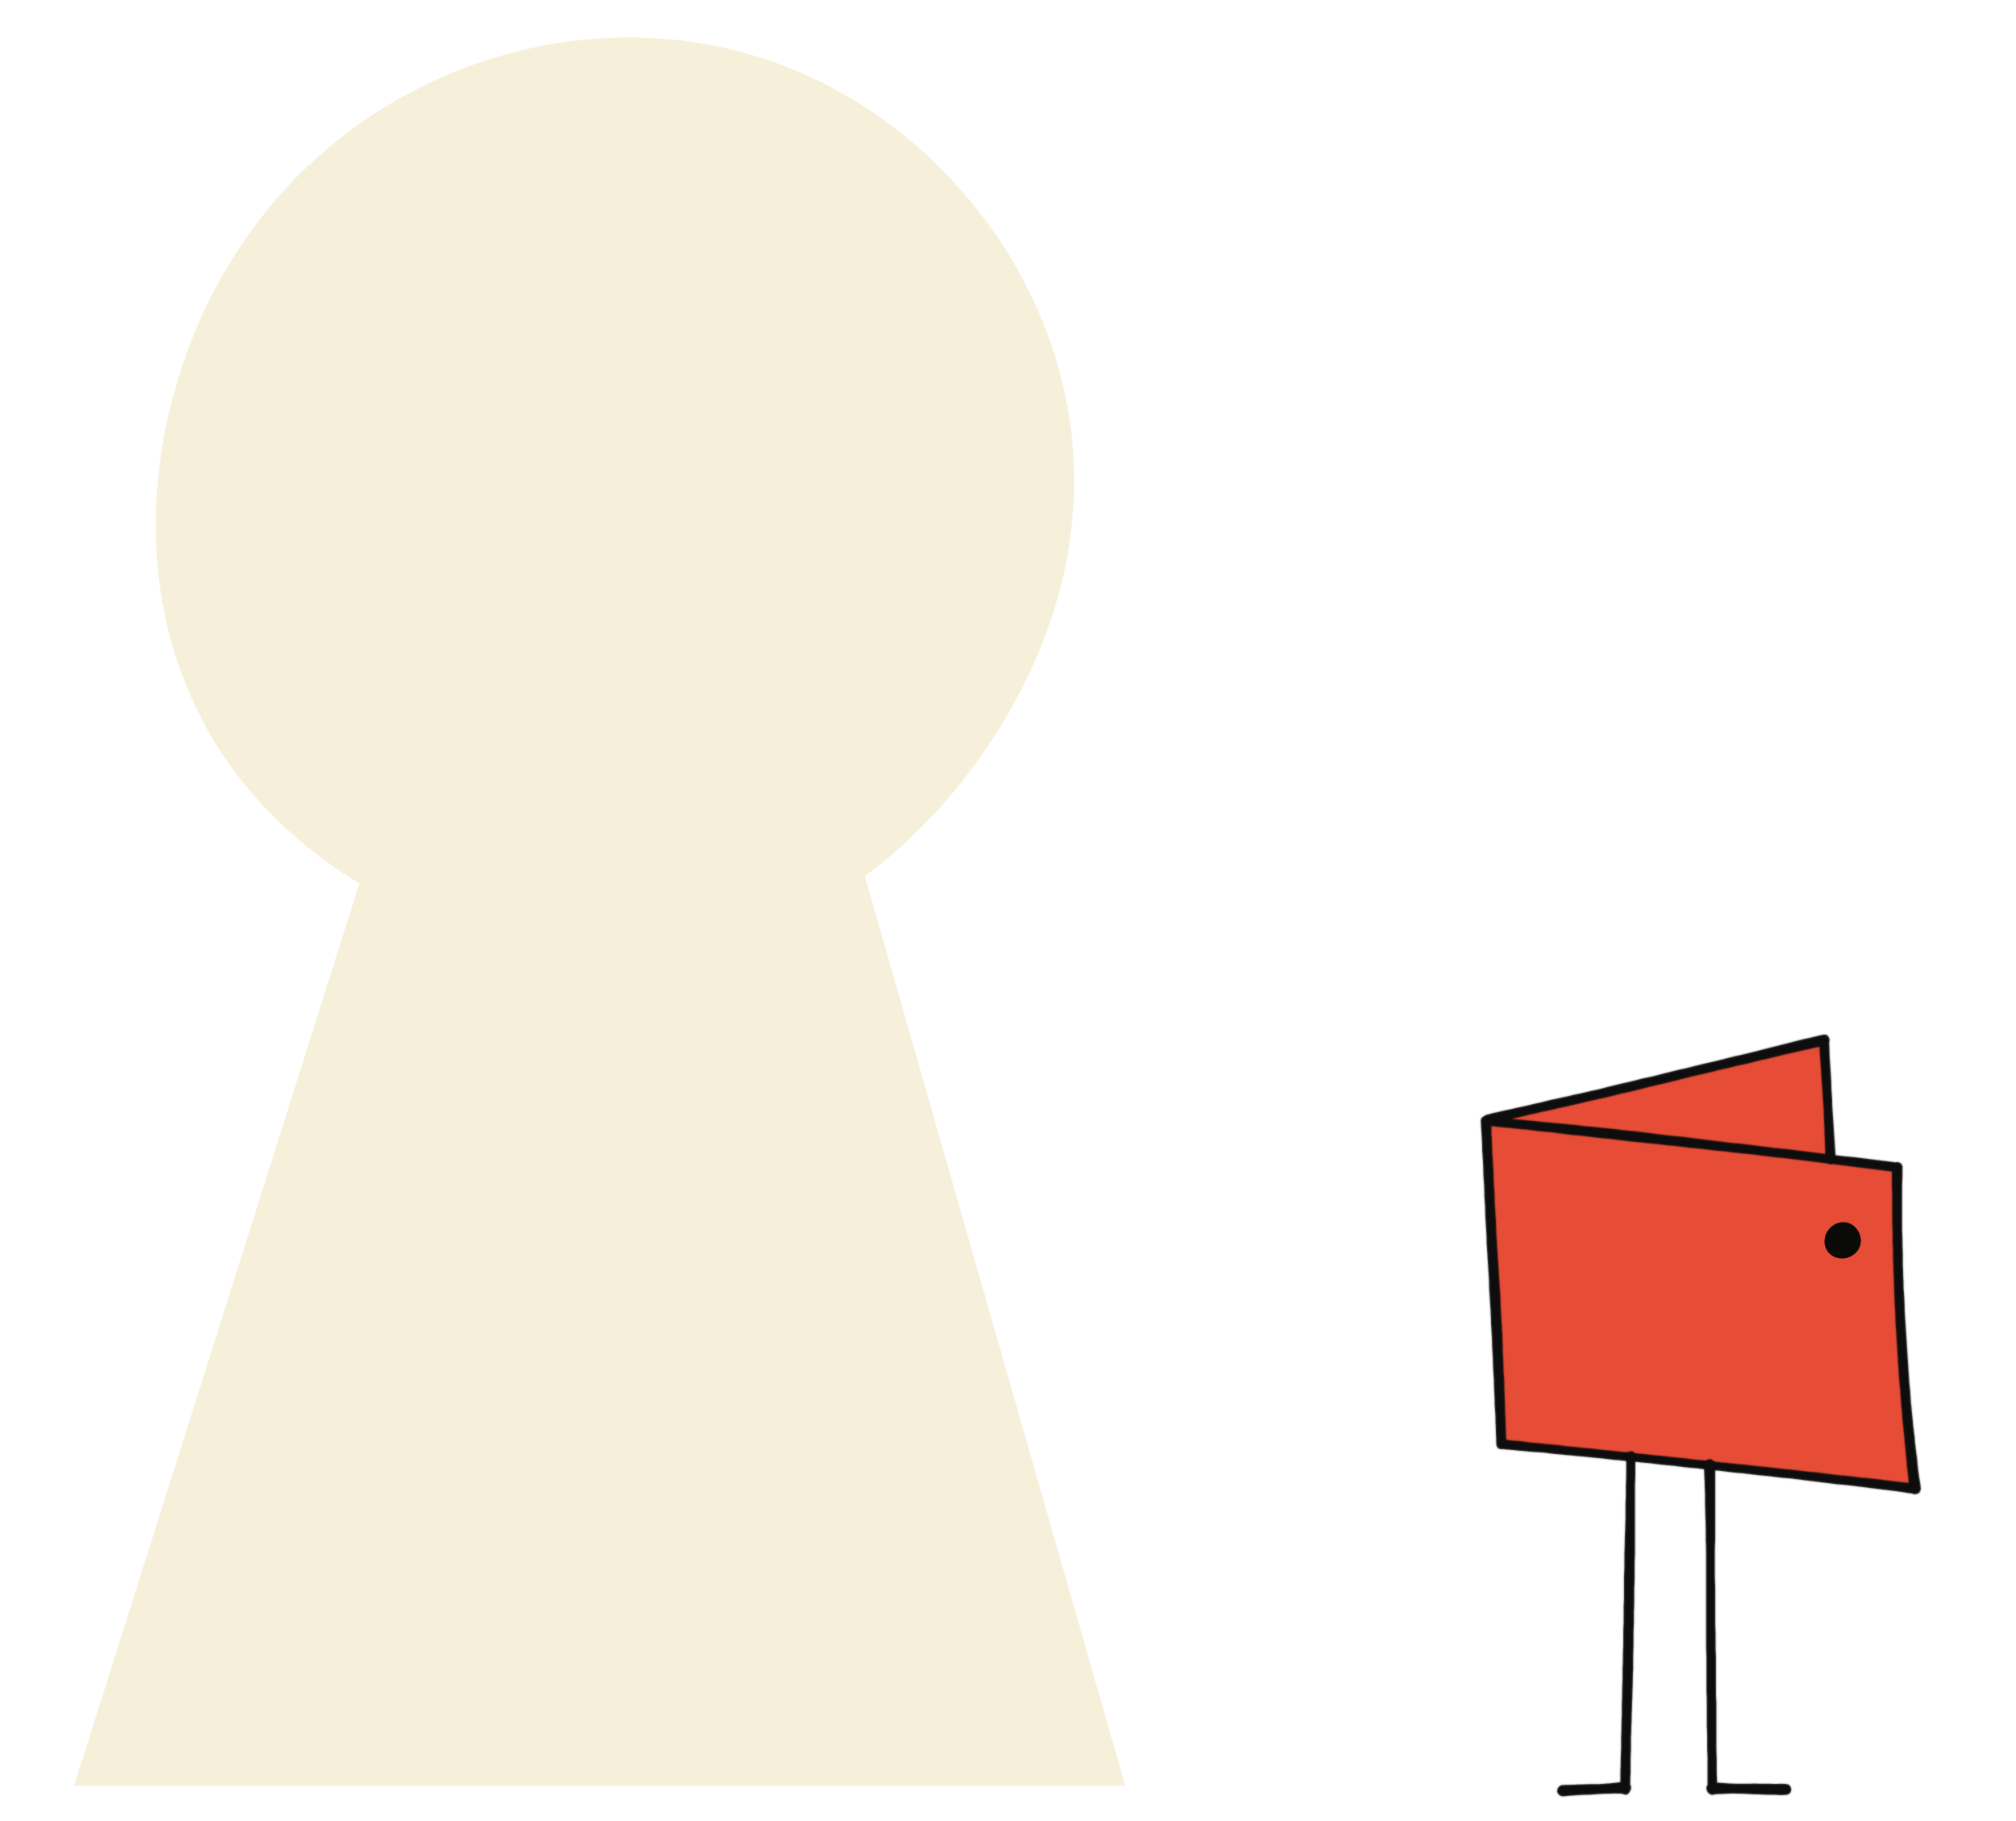
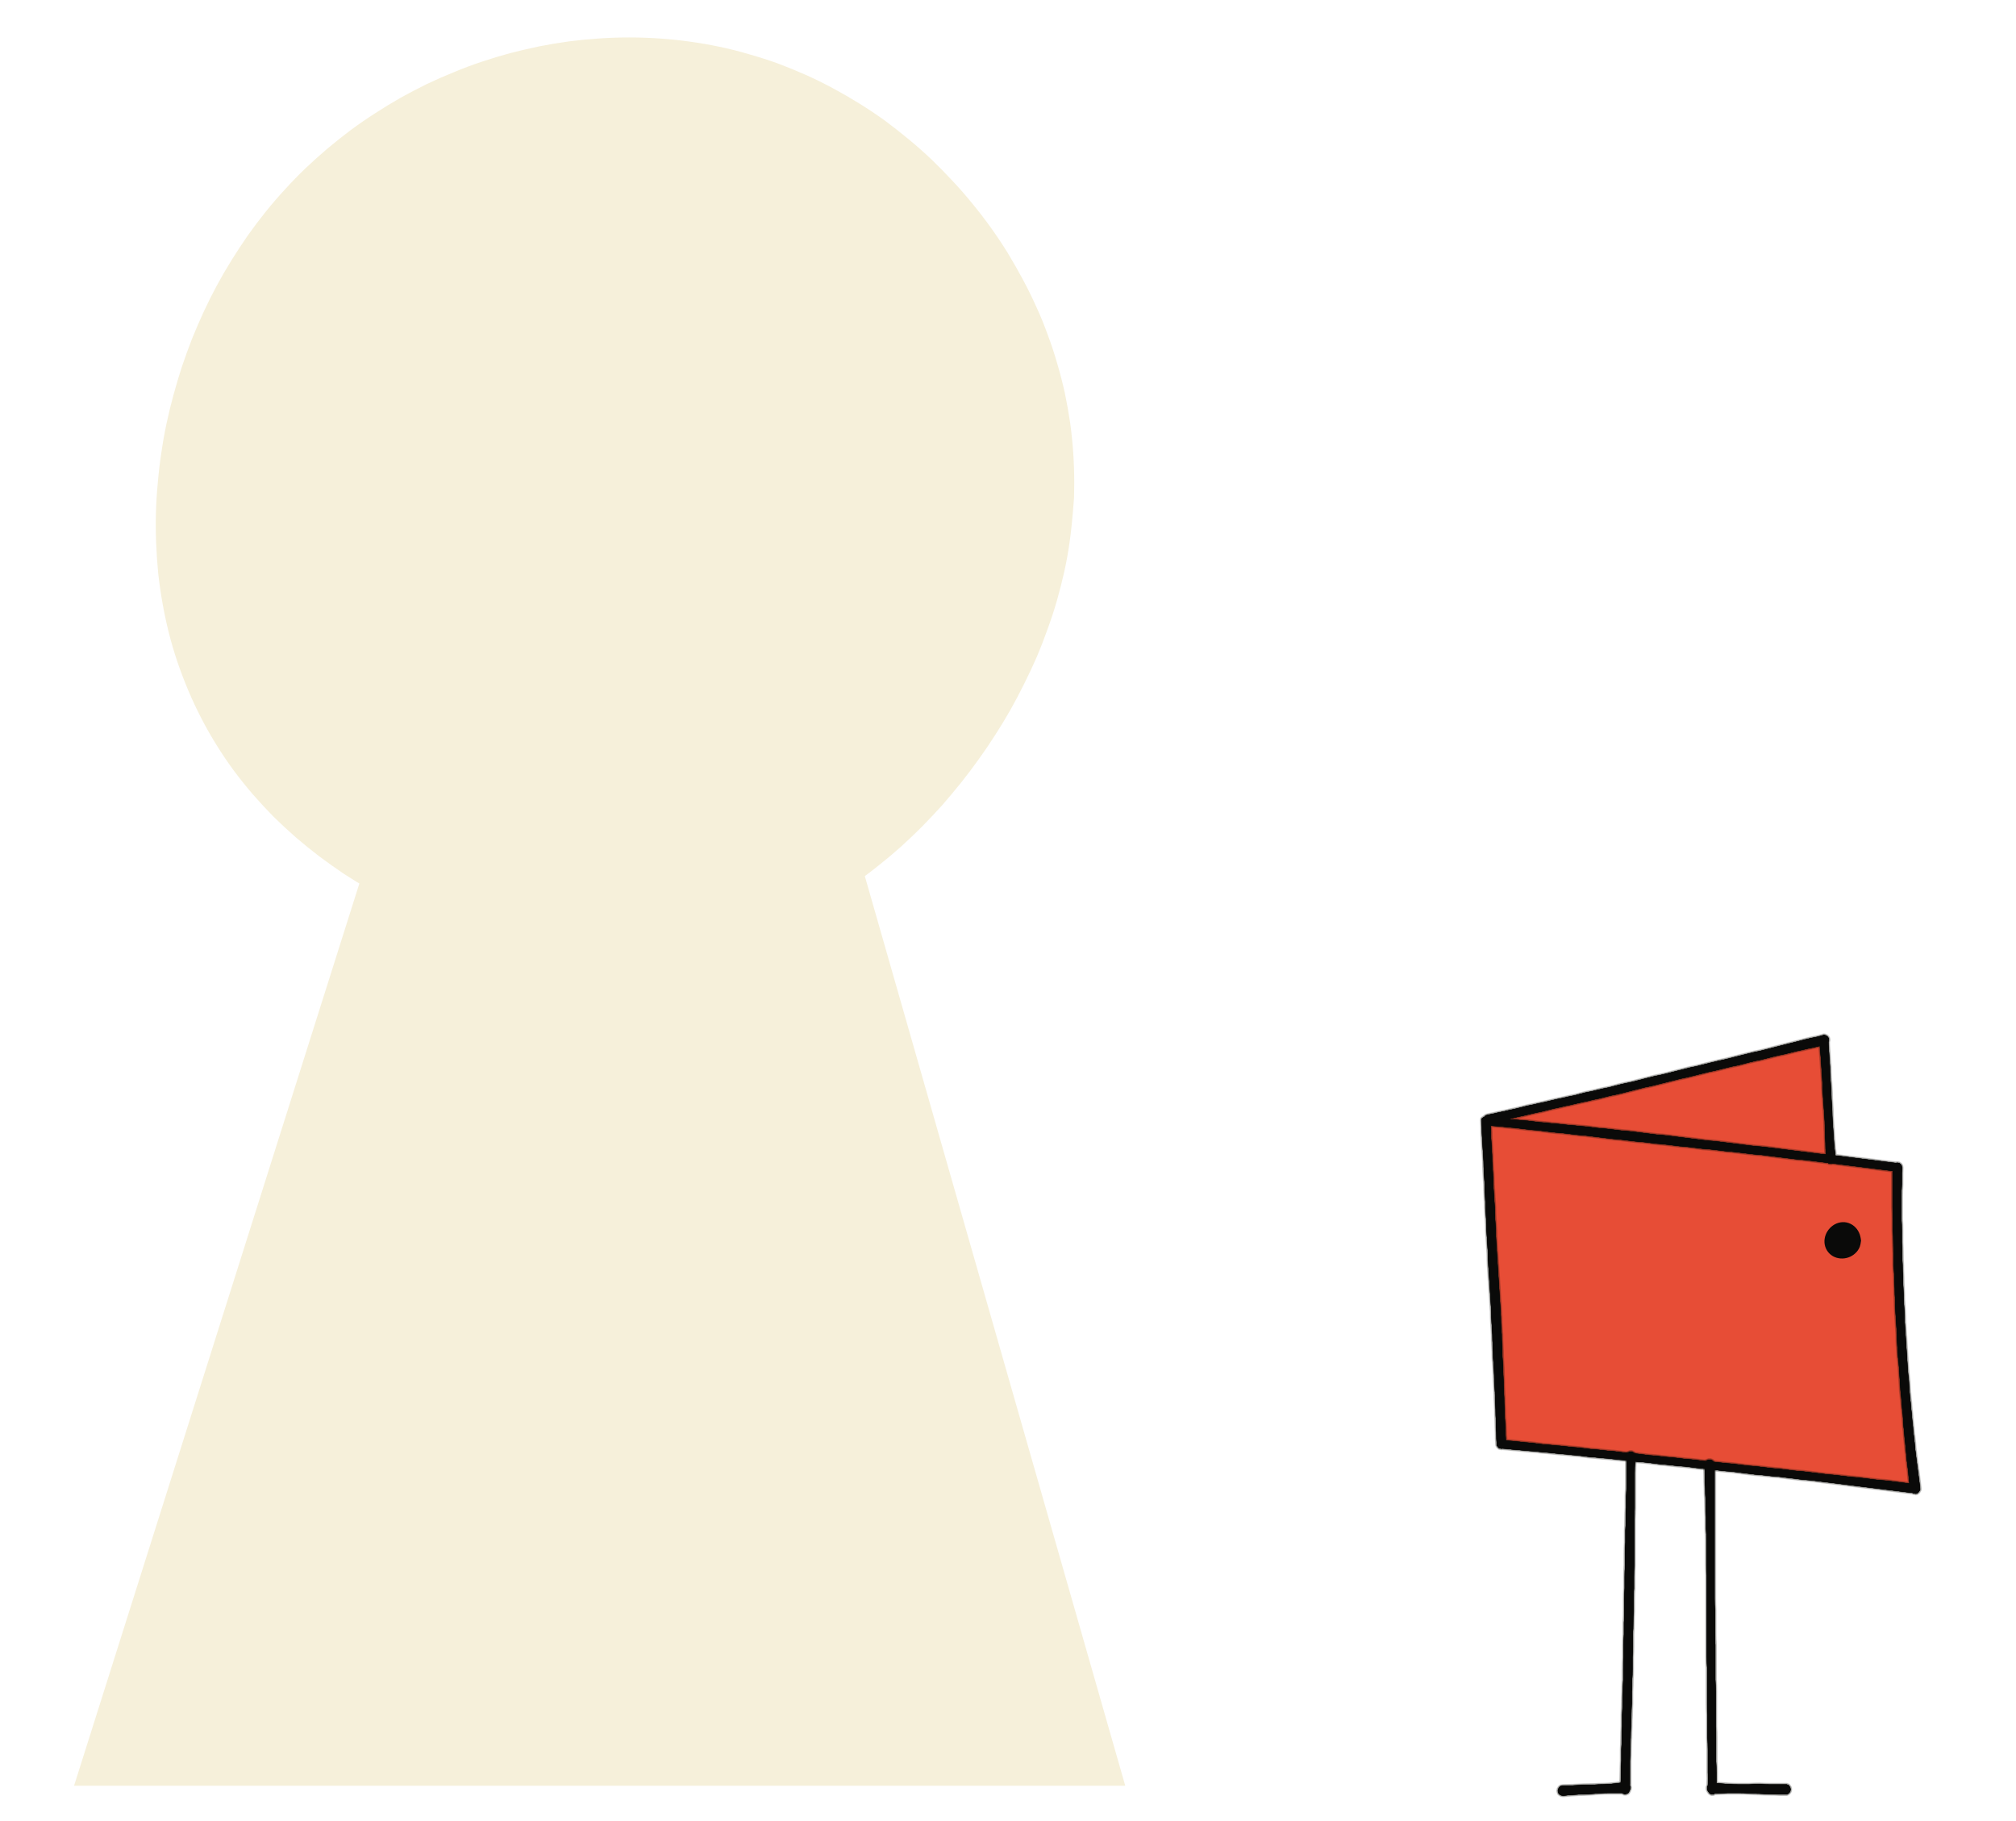
<svg xmlns="http://www.w3.org/2000/svg" viewBox="340 20 980 885">
  <path d="M862.1 262Q861 276.6 859.9 283.8Q858.9 291 857.3 298.1Q855.7 305.2 853.7 312.2Q851.7 319.1 849.2 325.9Q846.8 332.7 844 339.3Q841.1 345.9 837.9 352.3Q834.7 358.8 831.2 365Q827.7 371.2 823.8 377.2Q820 383.2 815.8 389Q811.6 394.9 807.2 400.4Q802.7 406 798 411.4Q793.2 416.7 788.2 421.8Q783.1 426.9 777.8 431.7Q772.4 436.5 766.7 441Q761.1 445.5 755.1 449.6Q749.2 453.7 742.9 457.4Q736.7 461.1 730.2 464.4Q723.7 467.7 716.9 470.4Q710.2 473.2 703.3 475.5Q696.3 477.8 689.2 479.6Q682.1 481.3 674.9 482.6Q667.7 483.8 660.4 484.5Q653.1 485.2 645.8 485.4Q638.5 485.6 631.2 485.3Q623.9 485 616.6 484.2Q609.4 483.4 602.2 482.2Q595 480.9 587.8 479.2Q580.7 477.6 573.7 475.5Q566.7 473.4 559.9 470.9Q553 468.5 546.2 465.6Q539.5 462.7 532.9 459.5Q526.4 456.2 520 452.6Q513.6 448.9 507.4 444.9Q501.3 440.8 495.4 436.4Q489.5 431.9 483.9 427.1Q478.3 422.2 473 417Q467.8 411.7 462.9 406.1Q458.1 400.5 453.6 394.5Q449.2 388.5 445.3 382.2Q441.3 375.8 437.9 369.2Q434.5 362.6 431.6 355.8Q428.7 348.9 426.3 341.9Q423.9 334.8 422.1 327.7Q420.3 320.5 419 313.2Q417.7 305.9 416.9 298.6Q416.2 291.3 415.9 283.9Q415.6 276.6 415.8 269.3Q416 262 416.7 254.8Q417.3 247.5 418.4 240.3Q419.4 233.2 420.9 226.1Q422.4 219 424.3 212.1Q426.2 205.1 428.4 198.3Q430.7 191.5 433.3 184.8Q436 178.1 439 171.6Q442 165.1 445.4 158.8Q448.8 152.5 452.6 146.4Q456.4 140.3 460.5 134.4Q464.6 128.6 469.1 123Q473.6 117.4 478.5 112.1Q483.3 106.8 488.5 101.8Q493.7 96.9 499.2 92.2Q504.7 87.6 510.4 83.3Q516.2 79 522.3 75.1Q528.3 71.2 534.6 67.6Q540.9 64.1 547.4 60.9Q553.9 57.8 560.6 55.1Q567.3 52.3 574.2 50Q581.1 47.7 588.1 45.8Q595.1 44 602.3 42.5Q609.4 41.1 616.7 40.1Q623.9 39.2 631.2 38.7Q638.5 38.2 645.8 38.2Q653.2 38.2 660.5 38.7Q667.8 39.2 675.1 40.2Q682.4 41.2 689.6 42.7Q696.8 44.2 703.9 46.3Q711 48.3 718 50.8Q724.9 53.4 731.7 56.4Q738.4 59.4 744.9 62.9Q751.4 66.4 757.7 70.3Q764 74.2 770 78.5Q775.9 82.9 781.6 87.6Q787.3 92.3 792.7 97.4Q798 102.5 803 107.9Q808.1 113.3 812.7 119Q817.4 124.7 821.7 130.7Q826 136.7 829.9 143Q833.7 149.3 837.2 155.8Q840.7 162.3 843.7 169Q846.8 175.7 849.3 182.7Q851.9 189.6 853.9 196.6Q856 203.7 857.6 210.9Q859.1 218.1 860.2 225.4Q861.2 232.7 861.7 240Q862.2 247.3 862.2 254.7L862.1 262Z" fill="#f6f0da" />
  <path d="M524 420 L753 420 L887 888 L376 888 Z" fill="#f6f0da" />
  <g transform="translate(1063.184 565.6843) scale(0.1781314)">
-     <defs>
-       <filter id="ink-soft-7" x="-5%" y="-5%" width="110%" height="110%">
-         <feGaussianBlur stdDeviation="2.60" />
-       </filter>
-     </defs>
    <path d="M0.9 -8.6Q32.5 -16.3 48.3 -20.1Q64 -24 79.8 -27.8Q95.6 -31.6 111.4 -35.4Q127.2 -39.2 143 -43Q158.8 -46.8 174.6 -50.5Q190.4 -54.2 206.2 -57.9Q222 -61.6 237.9 -65.3Q253.7 -69 269.5 -72.7Q285.3 -76.3 301.2 -80Q317 -83.7 332.8 -87.3Q348.6 -91 364.5 -94.7Q380.3 -98.3 396.1 -102Q411.9 -105.7 427.7 -109.4Q443.5 -113.1 459.3 -116.9Q475.2 -120.6 491 -124.4Q506.8 -128.1 522.6 -131.9Q538.4 -135.7 554.2 -139.5Q569.9 -143.2 585.7 -147Q601.5 -150.8 617.3 -154.6Q633.1 -158.4 648.9 -162.2Q664.7 -166 680.5 -169.8Q696.3 -173.6 712.1 -177.3Q727.9 -181.1 743.7 -184.8Q759.5 -188.6 775.3 -192.3Q791.1 -196.1 806.9 -199.8Q822.8 -203.5 838.6 -207.2Q854.4 -210.9 870.2 -214.5Q886 -218.2 901.9 -221.9Q917.7 -225.6 918.5 -210.8Q919.3 -196 920.1 -181.2Q920.9 -166.5 921.7 -151.7Q922.5 -136.9 923.3 -122.1Q924.2 -107.3 925 -92.6Q925.9 -77.8 926.8 -63Q927.7 -48.2 928.6 -33.5Q929.5 -18.7 930.3 -3.9Q931.1 10.9 931.9 25.6Q932.7 40.4 933.4 55.2Q934.2 70 935 84.8Q935.8 99.5 468.4 45.5L0.9 -8.6Z" fill="#e74d36" />
    <path d="M-5.1 -4.6Q27.1 -1.4 43.1 0.2Q59.2 1.8 75.2 3.4Q91.3 5 107.4 6.7Q123.4 8.3 139.5 9.9Q155.5 11.6 171.6 13.3Q187.7 14.9 203.7 16.6Q219.8 18.3 235.8 20Q251.9 21.7 267.9 23.4Q284 25.2 300 26.9Q316.1 28.7 332.1 30.4Q348.2 32.2 364.2 34Q380.2 35.7 396.3 37.5Q412.3 39.3 428.4 41.1Q444.4 42.9 460.5 44.7Q476.5 46.5 492.5 48.3Q508.6 50.1 524.6 51.9Q540.7 53.7 556.7 55.5Q572.7 57.3 588.8 59.1Q604.8 60.9 620.9 62.7Q636.9 64.6 652.9 66.4Q669 68.2 685 70Q701.1 71.9 717.1 73.7Q733.1 75.5 749.2 77.4Q765.2 79.2 781.2 81.1Q797.3 82.9 813.3 84.8Q829.3 86.7 845.4 88.6Q861.4 90.5 877.4 92.4Q893.5 94.3 909.5 96.2Q925.5 98.1 941.5 100.1Q957.6 102 973.6 104Q989.6 106 1005.6 108Q1021.7 109.9 1037.7 112Q1053.7 114 1069.7 116Q1085.7 118 1101.7 120Q1117.8 122.1 1117.6 137.8Q1117.4 153.5 1117.4 169.2Q1117.3 184.9 1117.3 200.6Q1117.3 216.3 1117.4 232Q1117.4 247.8 1117.6 263.5Q1117.8 279.2 1118 294.8Q1118.3 310.5 1118.6 326.2Q1118.9 341.9 1119.3 357.6Q1119.7 373.3 1120.1 389Q1120.6 404.7 1121.2 420.3Q1121.7 436 1122.3 451.7Q1122.9 467.4 1123.6 483Q1124.3 498.7 1125 514.4Q1125.8 530 1126.6 545.7Q1127.5 561.4 1128.4 577Q1129.3 592.7 1130.3 608.3Q1131.2 624 1132.3 639.6Q1133.3 655.3 1134.5 670.9Q1135.6 686.6 1136.8 702.2Q1138 717.9 1139.3 733.5Q1140.5 749.1 1141.9 764.8Q1143.2 780.4 1144.6 796Q1146 811.7 1147.5 827.3Q1149 842.9 1150.6 858.5Q1152.2 874.1 1153.8 889.8Q1155.5 905.4 1157.3 921Q1159 936.6 1160.8 952.2Q1162.7 967.8 1164.6 983.4Q1166.5 999 1150.4 997Q1134.3 995.1 1118.2 993.1Q1102.1 991.1 1086 989.2Q1069.9 987.2 1053.7 985.3Q1037.6 983.4 1021.5 981.5Q1005.4 979.6 989.3 977.7Q973.2 975.8 957 973.9Q940.9 972.1 924.8 970.3Q908.7 968.4 892.5 966.6Q876.4 964.8 860.3 963Q844.2 961.2 828 959.4Q811.9 957.7 795.8 955.9Q779.6 954.1 763.5 952.4Q747.4 950.6 731.2 948.9Q715.1 947.1 699 945.4Q682.8 943.7 666.7 941.9Q650.6 940.2 634.4 938.5Q618.3 936.7 602.2 935Q586 933.2 569.9 931.5Q553.7 929.8 537.6 928.1Q521.5 926.3 505.3 924.6Q489.2 922.9 473.1 921.2Q456.9 919.5 440.8 917.8Q424.6 916.1 408.5 914.4Q392.4 912.7 376.2 911.1Q360.1 909.4 343.9 907.7Q327.8 906.1 311.6 904.4Q295.5 902.8 279.4 901.1Q263.2 899.5 247.1 897.9Q230.9 896.3 214.8 894.7Q198.6 893 182.5 891.4Q166.3 889.8 150.2 888.3Q134 886.7 117.9 885.1Q101.7 883.5 85.6 882Q69.4 880.4 53.3 878.8Q37.1 877.3 36.5 861.5Q36 845.8 35.4 830Q34.8 814.3 34.3 798.5Q33.7 782.8 33.1 767Q32.5 751.2 31.8 735.5Q31.2 719.7 30.6 704Q29.9 688.2 29.3 672.5Q28.6 656.7 28 641Q27.3 625.2 26.6 609.5Q26 593.7 25.3 578Q24.6 562.2 23.8 546.5Q23 530.7 22.2 515Q21.3 499.2 20.4 483.5Q19.5 467.8 18.5 452Q17.6 436.3 16.6 420.6Q15.6 404.8 14.7 389.1Q13.8 373.3 12.9 357.6Q12 341.9 11.1 326.1Q10.3 310.4 9.5 294.6Q8.8 278.9 8 263.1Q7.3 247.4 6.5 231.6Q5.8 215.9 5.1 200.1Q4.3 184.4 3.6 168.6Q2.8 152.9 2.1 137.2Q1.3 121.4 0.5 105.7Q-0.3 89.9 -1 74.2Q-1.8 58.4 -2.6 42.7Q-3.4 26.9 -4.3 11.2Q-5.1 -4.6 -5.1 -4.6L-5.1 -4.6Z" fill="#e74d36" />
-     <path d="M-6 8Q26 11 42 13Q58 14 74 16Q90 18 106 19Q122 21 138 23Q154 25 170 26Q186 28 202 30Q218 32 234 34Q250 35 266 37Q282 39 299 41Q315 43 331 44Q347 46 363 48Q379 50 395 52Q411 53 427 55Q443 57 459 58Q475 60 491 62Q507 63 523 65Q539 67 555 69Q571 70 587 72Q603 74 619 76Q635 77 651 79Q668 81 684 83Q700 85 716 86Q732 88 748 90Q764 92 780 94Q796 96 812 97Q828 99 844 101Q860 103 876 105Q892 107 908 109Q924 111 940 113Q956 115 972 117Q988 119 1004 121Q1020 123 1036 125Q1052 127 1068 129Q1084 131 1100 133Q1116 135 1119 135Q1121 135 1124 134Q1126 133 1128 131Q1129 129 1130 126Q1131 124 1131 121Q1131 119 1129 116Q1128 114 1126 112Q1124 111 1122 110Q1119 109 1103 107Q1087 105 1071 103Q1055 101 1039 99Q1023 97 1007 95Q991 93 975 92Q959 90 943 88Q927 86 911 84Q895 82 879 80Q863 78 847 76Q831 74 815 72Q799 71 783 69Q767 67 751 65Q735 63 719 61Q702 59 686 57Q670 56 654 54Q638 52 622 50Q606 48 590 46Q574 44 558 42Q542 40 526 38Q510 37 494 35Q478 33 462 31Q446 29 430 27Q414 25 398 23Q382 22 366 20Q350 18 334 16Q318 15 302 13Q285 11 269 10Q253 8 237 6Q221 5 205 3Q189 2 173 0Q157 -1 141 -3Q125 -5 109 -6Q93 -8 77 -9Q60 -11 44 -12Q28 -14 12 -16Q-4 -18 -6 -17Q-9 -17 -11 -16Q-13 -15 -15 -13Q-17 -11 -17 -8Q-18 -6 -18 -3Q-18 -1 -16 1Q-15 4 -13 5Q-11 7 -9 8L-6 8ZM1103 122Q1103 153 1103 169Q1103 185 1104 201Q1104 216 1104 232Q1104 248 1104 264Q1104 279 1105 295Q1105 311 1105 327Q1106 342 1106 358Q1106 374 1107 389Q1107 405 1108 421Q1109 436 1109 452Q1110 468 1110 484Q1111 499 1112 515Q1112 531 1113 546Q1114 562 1115 578Q1116 593 1117 609Q1118 625 1119 641Q1120 656 1121 672Q1122 688 1123 703Q1125 719 1126 735Q1127 750 1128 766Q1130 782 1131 797Q1132 813 1134 829Q1135 844 1137 860Q1138 876 1140 891Q1141 907 1143 923Q1144 938 1146 954Q1148 970 1149 985Q1151 1001 1152 1004Q1153 1007 1155 1009Q1157 1011 1160 1013Q1162 1014 1165 1014Q1168 1014 1171 1013Q1174 1013 1176 1011Q1179 1009 1180 1006Q1181 1003 1182 1000Q1182 997 1180 982Q1177 966 1175 950Q1173 935 1172 919Q1170 904 1168 888Q1166 873 1165 857Q1163 842 1161 826Q1160 810 1158 795Q1157 779 1155 764Q1154 748 1153 732Q1151 717 1150 701Q1149 686 1148 670Q1147 654 1146 639Q1145 623 1144 607Q1143 592 1142 576Q1141 561 1140 545Q1139 529 1138 514Q1138 498 1137 482Q1136 467 1135 451Q1135 436 1134 420Q1134 404 1133 389Q1133 373 1133 357Q1132 342 1132 326Q1132 310 1131 295Q1131 279 1131 263Q1131 248 1131 232Q1131 216 1131 201Q1131 185 1131 169Q1132 154 1132 138Q1132 122 1132 119Q1131 117 1130 114Q1128 112 1126 110Q1123 109 1121 108Q1118 107 1115 108Q1112 109 1110 110Q1108 112 1106 114Q1104 116 1104 119L1103 122ZM1168 985Q1136 982 1120 980Q1104 978 1088 976Q1071 974 1055 972Q1039 970 1023 969Q1007 967 991 965Q975 963 958 962Q942 960 926 958Q910 956 894 954Q878 953 862 951Q845 949 829 947Q813 946 797 944Q781 942 765 940Q749 939 733 937Q716 935 700 933Q684 932 668 930Q652 928 636 927Q620 925 603 923Q587 921 571 920Q555 918 539 916Q523 915 507 913Q490 911 474 909Q458 908 442 906Q426 904 410 903Q394 901 377 899Q361 898 345 896Q329 894 313 893Q297 891 281 889Q264 888 248 886Q232 884 216 883Q200 881 184 879Q168 878 151 876Q135 874 119 873Q103 871 87 869Q71 868 54 866Q38 864 36 864Q33 865 31 866Q29 867 27 869Q26 871 25 874Q24 876 24 879Q25 881 26 883Q27 886 29 887Q31 889 33 890Q36 890 52 892Q68 893 84 895Q100 896 117 898Q133 899 149 900Q165 902 181 904Q197 905 214 907Q230 908 246 910Q262 911 278 913Q294 915 310 916Q327 918 343 920Q359 921 375 923Q391 924 407 926Q423 928 440 929Q456 931 472 933Q488 935 504 936Q520 938 536 940Q552 942 569 943Q585 945 601 947Q617 949 633 950Q649 952 665 954Q682 956 698 957Q714 959 730 961Q746 963 762 964Q778 966 794 968Q811 970 827 971Q843 973 859 975Q875 977 891 979Q907 981 923 983Q939 985 956 987Q972 988 988 990Q1004 992 1020 994Q1036 996 1052 998Q1068 1000 1084 1002Q1100 1004 1117 1006Q1133 1008 1149 1011Q1165 1013 1168 1013Q1170 1012 1173 1011Q1175 1010 1177 1008Q1179 1006 1179 1003Q1180 1001 1180 998Q1180 995 1179 993Q1177 991 1175 989Q1173 987 1171 986L1168 985ZM51 877Q50 845 49 830Q49 814 48 798Q47 782 47 766Q46 751 46 735Q45 719 45 703Q44 688 43 672Q43 656 42 640Q41 625 41 609Q40 593 40 577Q39 562 38 546Q37 530 36 514Q35 498 35 483Q34 467 33 451Q32 435 31 420Q30 404 29 388Q28 373 27 357Q26 341 25 325Q24 310 23 294Q23 278 22 262Q21 247 20 231Q19 215 19 200Q18 184 17 168Q16 152 16 136Q15 121 14 105Q13 89 12 73Q12 58 11 42Q10 26 10 10Q9 -5 8 -8Q8 -11 6 -13Q4 -15 2 -17Q0 -18 -3 -18Q-6 -19 -9 -18Q-11 -17 -13 -16Q-16 -14 -17 -12Q-18 -9 -19 -7Q-19 -4 -18 12Q-17 28 -16 43Q-15 59 -15 75Q-14 91 -13 106Q-12 122 -12 138Q-11 154 -10 169Q-9 185 -9 201Q-8 217 -7 232Q-7 248 -6 264Q-5 280 -4 295Q-3 311 -3 327Q-2 343 -1 358Q0 374 1 390Q2 406 3 421Q4 437 4 453Q5 469 6 484Q7 500 8 516Q9 531 9 547Q10 563 11 579Q12 594 12 610Q13 626 14 642Q14 657 15 673Q16 689 17 705Q17 720 18 736Q19 752 19 768Q20 783 21 799Q21 815 22 831Q22 846 23 862Q23 878 24 880Q24 883 26 885Q27 888 30 889Q32 891 35 891Q38 891 40 891Q43 890 45 889Q47 887 49 885Q50 882 51 880L51 877ZM4 5Q36 -3 51 -7Q67 -11 83 -14Q99 -18 115 -22Q130 -25 146 -29Q162 -32 178 -36Q194 -40 210 -43Q225 -47 241 -50Q257 -54 273 -58Q289 -61 305 -65Q321 -68 336 -72Q352 -76 368 -80Q384 -83 400 -87Q415 -91 431 -95Q447 -99 463 -103Q479 -106 494 -110Q510 -114 526 -118Q542 -122 557 -126Q573 -130 589 -133Q605 -137 621 -141Q636 -145 652 -148Q668 -152 684 -156Q700 -159 716 -163Q731 -167 747 -171Q763 -174 779 -178Q795 -182 810 -186Q826 -189 842 -193Q858 -197 874 -200Q889 -204 905 -207Q921 -211 924 -212Q927 -213 929 -215Q931 -218 932 -220Q933 -223 933 -226Q933 -229 931 -232Q930 -235 928 -237Q926 -239 923 -240Q920 -241 917 -240Q914 -240 898 -236Q883 -232 867 -229Q851 -225 835 -221Q820 -217 804 -213Q788 -209 772 -205Q757 -201 741 -197Q725 -193 709 -189Q693 -185 678 -182Q662 -178 646 -174Q630 -170 614 -166Q599 -163 583 -159Q567 -155 551 -151Q536 -147 520 -144Q504 -140 488 -136Q472 -132 457 -128Q441 -124 425 -121Q409 -117 393 -113Q378 -109 362 -106Q346 -102 330 -98Q315 -94 299 -90Q283 -87 267 -83Q251 -79 235 -76Q220 -72 204 -69Q188 -65 172 -62Q156 -58 140 -54Q125 -51 109 -47Q93 -43 77 -40Q61 -36 45 -33Q29 -29 14 -26Q-2 -22 -5 -21Q-7 -20 -9 -18Q-11 -16 -12 -13Q-13 -11 -13 -8Q-13 -5 -12 -3Q-11 0 -9 2Q-7 3 -4 4Q-1 5 1 5L4 5ZM904 -225Q906 -195 907 -180Q908 -166 909 -151Q910 -136 911 -121Q912 -107 913 -92Q914 -77 915 -62Q916 -48 917 -33Q917 -18 918 -3Q919 12 919 26Q920 41 920 56Q921 71 921 85Q921 100 922 103Q922 106 924 108Q926 110 928 112Q931 113 934 114Q936 114 939 114Q942 113 944 111Q947 109 948 107Q950 105 950 102Q950 99 949 84Q948 69 947 55Q946 40 945 25Q944 10 943 -5Q942 -19 941 -34Q940 -49 940 -64Q939 -79 938 -93Q938 -108 937 -123Q936 -138 935 -153Q934 -167 933 -182Q933 -197 932 -212Q932 -226 931 -229Q930 -232 929 -234Q927 -236 925 -237Q922 -239 920 -239Q917 -239 914 -239Q912 -238 909 -236Q907 -235 906 -232Q905 -230 904 -227L904 -225Z" fill="#0a0a09" filter="url(#ink-soft-7)" />
-     <path d="M378 909Q378 940 378 956Q378 972 377 988Q377 1003 377 1019Q376 1035 376 1050Q376 1066 376 1082Q375 1098 375 1113Q374 1129 374 1145Q374 1160 373 1176Q373 1192 373 1207Q373 1223 372 1239Q372 1255 372 1270Q372 1286 372 1302Q371 1317 371 1333Q371 1349 371 1364Q370 1380 370 1396Q370 1412 370 1427Q369 1443 369 1459Q369 1474 368 1490Q368 1506 368 1521Q367 1537 367 1553Q367 1568 366 1584Q366 1600 366 1616Q365 1631 365 1647Q365 1663 364 1678Q364 1694 364 1710Q363 1726 363 1741Q363 1757 362 1773Q362 1788 362 1804Q361 1820 362 1823Q362 1825 364 1827Q365 1830 367 1831Q370 1833 372 1833Q375 1834 378 1834Q380 1833 383 1832Q385 1830 386 1828Q388 1826 389 1823Q389 1820 389 1805Q389 1789 390 1773Q390 1758 390 1742Q390 1726 391 1710Q391 1695 391 1679Q392 1663 392 1648Q393 1632 393 1616Q394 1601 394 1585Q395 1569 395 1553Q396 1538 396 1522Q396 1506 397 1491Q397 1475 397 1459Q397 1443 398 1428Q398 1412 398 1396Q398 1381 399 1365Q399 1349 399 1333Q400 1318 400 1302Q400 1286 400 1271Q401 1255 401 1239Q401 1224 401 1208Q401 1192 402 1176Q402 1161 402 1145Q402 1129 402 1114Q402 1098 402 1082Q402 1066 402 1051Q402 1035 402 1019Q402 1004 402 988Q403 972 403 956Q403 941 403 925Q403 909 403 907Q402 904 401 902Q400 900 398 899Q396 897 393 897Q391 896 388 897Q386 897 384 899Q382 900 380 902Q379 904 378 907L378 909ZM374 1798Q346 1802 332 1803Q318 1804 304 1805Q289 1805 275 1805Q261 1806 247 1806Q233 1807 219 1807Q204 1807 201 1808Q198 1809 196 1811Q194 1812 192 1815Q190 1818 190 1821Q189 1824 190 1827Q191 1830 193 1832Q195 1835 197 1836Q200 1838 203 1838Q206 1839 220 1837Q234 1836 248 1835Q262 1834 277 1834Q291 1833 305 1832Q319 1831 333 1831Q347 1830 362 1831Q376 1831 379 1831Q382 1830 385 1828Q387 1826 389 1823Q391 1821 391 1817Q392 1814 391 1811Q390 1808 388 1805Q386 1803 384 1801Q381 1799 378 1799L374 1798ZM590 933Q591 965 592 981Q592 997 593 1013Q593 1029 593 1044Q594 1060 594 1076Q595 1092 595 1108Q595 1124 595 1140Q596 1155 596 1171Q596 1187 596 1203Q596 1219 596 1235Q596 1251 596 1266Q596 1282 596 1298Q596 1314 596 1330Q596 1346 596 1362Q596 1378 596 1393Q596 1409 596 1425Q596 1441 597 1457Q597 1473 597 1489Q597 1504 597 1520Q597 1536 597 1552Q598 1568 598 1584Q598 1600 598 1616Q598 1631 598 1647Q599 1663 599 1679Q599 1695 599 1711Q600 1727 600 1742Q600 1758 600 1774Q600 1790 600 1806Q600 1822 600 1824Q601 1827 602 1829Q604 1831 606 1832Q608 1834 611 1834Q613 1835 616 1834Q618 1834 620 1832Q622 1831 624 1829Q625 1827 626 1824Q626 1822 626 1806Q626 1790 625 1774Q625 1758 625 1742Q625 1726 624 1710Q624 1695 624 1679Q624 1663 624 1647Q624 1631 624 1615Q624 1599 624 1584Q623 1568 623 1552Q623 1536 623 1520Q623 1504 623 1488Q623 1473 623 1457Q622 1441 622 1425Q622 1409 622 1393Q621 1377 621 1361Q621 1346 621 1330Q621 1314 621 1298Q621 1282 621 1266Q620 1250 620 1235Q620 1219 620 1203Q620 1187 620 1171Q620 1155 621 1139Q621 1124 621 1108Q621 1092 621 1076Q621 1060 621 1044Q621 1028 621 1012Q621 996 621 981Q621 965 621 949Q621 933 620 930Q620 927 618 925Q616 922 614 921Q611 919 608 918Q605 918 602 919Q600 919 597 921Q595 923 593 925Q591 928 591 930L590 933ZM613 1833Q641 1832 656 1831Q670 1830 684 1831Q699 1831 713 1832Q727 1833 741 1833Q756 1834 770 1834Q784 1834 799 1835Q813 1835 816 1834Q819 1834 821 1832Q824 1831 826 1828Q827 1826 828 1823Q829 1820 828 1817Q827 1814 826 1811Q824 1809 822 1807Q819 1805 816 1805Q813 1804 799 1804Q785 1805 770 1804Q756 1804 742 1804Q728 1803 713 1804Q699 1804 685 1804Q670 1804 656 1803Q642 1802 628 1801Q613 1800 610 1801Q607 1801 604 1803Q602 1805 600 1807Q598 1810 597 1813Q597 1816 597 1819Q598 1823 599 1825Q601 1828 604 1830Q606 1832 610 1832L613 1833Z" fill="#0a0a09" filter="url(#ink-soft-7)" />
+     <use href="#ink-7" stroke="#0a0a09" stroke-opacity="0.2" stroke-width="9.10" stroke-linejoin="round" />
+     <use href="#ink-7" stroke="#0a0a09" stroke-opacity="0.2" stroke-width="6.07" stroke-linejoin="round" />
+     <use href="#ink-7" stroke="#0a0a09" stroke-opacity="0.2" stroke-width="3.03" stroke-linejoin="round" />
+     <path id="ink-7" d="M-6 7Q26 10 42 11Q58 13 74 14Q90 16 106 18Q122 20 138 21Q154 23 170 25Q186 27 202 28Q219 30 235 32Q251 34 267 35Q283 37 299 39Q315 41 331 43Q347 45 363 46Q379 48 395 50Q411 52 427 53Q443 55 459 57Q475 58 491 60Q507 62 523 64Q539 65 555 67Q571 69 587 71Q604 72 620 74Q636 76 652 78Q668 79 684 81Q700 83 716 85Q732 87 748 88Q764 90 780 92Q796 94 812 96Q828 98 844 100Q860 101 876 103Q892 105 908 107Q924 109 940 111Q956 113 972 115Q988 117 1004 119Q1020 121 1036 123Q1052 125 1068 127Q1084 129 1100 131Q1116 134 1119 133Q1121 133 1123 132Q1125 131 1126 130Q1128 128 1129 126Q1129 124 1129 121Q1129 119 1128 117Q1127 115 1125 113Q1124 112 1121 111Q1119 111 1103 109Q1087 107 1071 105Q1055 103 1039 101Q1023 99 1007 97Q991 95 975 93Q959 91 943 89Q927 87 911 86Q895 84 879 82Q863 80 847 78Q831 76 815 74Q799 72 783 70Q766 68 750 66Q734 65 718 63Q702 61 686 59Q670 57 654 55Q638 53 622 51Q606 50 590 48Q574 46 558 44Q542 42 526 40Q510 38 494 36Q478 34 462 33Q446 31 430 29Q414 27 398 25Q382 23 366 22Q350 20 333 18Q317 16 301 15Q285 13 269 11Q253 10 237 8Q221 7 205 5Q189 3 173 2Q157 0 141 -1Q125 -3 109 -5Q92 -6 76 -8Q60 -9 44 -11Q28 -13 12 -14Q-4 -16 -6 -16Q-8 -15 -10 -14Q-12 -13 -14 -12Q-15 -10 -16 -8Q-16 -6 -16 -3Q-16 -1 -15 1Q-14 3 -12 4Q-10 6 -8 6L-6 7ZM1105 122Q1105 153 1105 169Q1105 185 1105 201Q1105 216 1105 232Q1106 248 1106 264Q1106 279 1106 295Q1107 311 1107 326Q1107 342 1108 358Q1108 374 1108 389Q1109 405 1110 421Q1110 436 1111 452Q1111 468 1112 484Q1112 499 1113 515Q1114 531 1115 546Q1116 562 1117 578Q1117 593 1118 609Q1119 625 1120 640Q1122 656 1123 672Q1124 687 1125 703Q1126 719 1127 734Q1129 750 1130 766Q1131 781 1133 797Q1134 813 1135 828Q1137 844 1138 860Q1140 875 1141 891Q1143 907 1144 922Q1146 938 1148 954Q1149 969 1151 985Q1153 1001 1154 1003Q1155 1006 1156 1008Q1158 1010 1161 1011Q1163 1012 1166 1012Q1168 1013 1171 1012Q1173 1011 1175 1009Q1177 1007 1178 1005Q1180 1003 1180 1000Q1180 997 1178 982Q1176 966 1174 951Q1172 935 1170 920Q1168 904 1166 888Q1165 873 1163 857Q1161 842 1160 826Q1158 811 1157 795Q1155 779 1154 764Q1152 748 1151 733Q1150 717 1149 701Q1147 686 1146 670Q1145 654 1144 639Q1143 623 1142 608Q1141 592 1140 576Q1139 561 1138 545Q1138 529 1137 514Q1136 498 1135 483Q1135 467 1134 451Q1133 436 1133 420Q1132 404 1132 389Q1131 373 1131 357Q1131 342 1130 326Q1130 310 1130 295Q1130 279 1129 263Q1129 248 1129 232Q1129 216 1129 201Q1129 185 1130 169Q1130 154 1130 138Q1131 122 1130 120Q1130 117 1128 115Q1127 113 1125 112Q1123 110 1120 110Q1118 109 1115 110Q1113 110 1111 112Q1109 113 1107 115Q1106 117 1105 119L1105 122ZM1168 987Q1136 983 1120 981Q1104 979 1087 977Q1071 976 1055 974Q1039 972 1023 970Q1007 968 991 967Q974 965 958 963Q942 961 926 960Q910 958 894 956Q878 954 861 952Q845 951 829 949Q813 947 797 945Q781 944 765 942Q749 940 732 938Q716 937 700 935Q684 933 668 931Q652 930 636 928Q619 926 603 925Q587 923 571 921Q555 919 539 918Q523 916 506 914Q490 913 474 911Q458 909 442 908Q426 906 410 904Q393 902 377 901Q361 899 345 897Q329 896 313 894Q297 892 280 891Q264 889 248 887Q232 886 216 884Q200 882 184 881Q167 879 151 878Q135 876 119 874Q103 873 87 871Q70 869 54 868Q38 866 36 866Q34 866 32 867Q30 868 28 870Q27 872 26 874Q26 876 26 878Q26 881 27 883Q28 885 30 886Q32 887 34 888Q36 889 52 890Q68 892 84 893Q101 895 117 896Q133 897 149 899Q165 900 181 902Q198 904 214 905Q230 907 246 908Q262 910 278 912Q294 913 311 915Q327 916 343 918Q359 920 375 921Q391 923 407 925Q424 926 440 928Q456 930 472 932Q488 933 504 935Q520 937 537 938Q553 940 569 942Q585 944 601 945Q617 947 633 949Q649 951 666 952Q682 954 698 956Q714 958 730 960Q746 961 762 963Q778 965 795 966Q811 968 827 970Q843 972 859 974Q875 975 891 977Q907 979 924 981Q940 983 956 985Q972 987 988 989Q1004 991 1020 993Q1036 995 1052 997Q1068 999 1085 1001Q1101 1003 1117 1005Q1133 1007 1149 1009Q1165 1011 1167 1011Q1170 1011 1172 1010Q1174 1009 1176 1007Q1177 1005 1178 1003Q1179 1000 1178 998Q1178 996 1177 994Q1176 992 1174 990Q1172 988 1170 988L1168 987ZM50 877Q48 845 48 830Q47 814 46 798Q46 782 45 767Q45 751 44 735Q43 719 43 703Q42 688 42 672Q41 656 40 640Q40 625 39 609Q38 593 38 577Q37 562 36 546Q36 530 35 514Q34 499 33 483Q32 467 31 451Q30 436 29 420Q28 404 27 388Q26 373 25 357Q24 341 23 325Q22 310 22 294Q21 278 20 263Q19 247 19 231Q18 215 17 200Q16 184 15 168Q15 152 14 137Q13 121 12 105Q12 89 11 74Q10 58 9 42Q9 26 8 11Q7 -5 7 -8Q6 -10 5 -12Q3 -14 1 -15Q-1 -16 -3 -17Q-6 -17 -8 -16Q-10 -16 -12 -14Q-14 -13 -16 -11Q-17 -9 -17 -6Q-17 -4 -16 12Q-16 28 -15 43Q-14 59 -13 75Q-12 91 -11 106Q-11 122 -10 138Q-9 153 -8 169Q-8 185 -7 201Q-6 216 -6 232Q-5 248 -4 264Q-3 279 -3 295Q-2 311 -1 327Q0 343 1 358Q1 374 2 390Q3 406 4 421Q5 437 6 453Q7 469 8 484Q9 500 10 516Q10 531 11 547Q12 563 13 579Q13 594 14 610Q15 626 15 642Q16 657 17 673Q18 689 18 704Q19 720 20 736Q20 752 21 767Q22 783 22 799Q23 815 23 830Q24 846 24 862Q25 878 25 880Q26 882 27 884Q29 886 31 888Q33 889 35 889Q38 890 40 889Q42 889 44 887Q46 886 47 884Q49 882 49 879L50 877ZM4 3Q35 -4 51 -8Q67 -12 83 -16Q98 -19 114 -23Q130 -27 146 -30Q162 -34 178 -38Q193 -41 209 -45Q225 -48 241 -52Q257 -56 273 -59Q288 -63 304 -66Q320 -70 336 -74Q352 -77 368 -81Q383 -85 399 -89Q415 -93 431 -97Q447 -100 462 -104Q478 -108 494 -112Q510 -116 526 -120Q541 -123 557 -127Q573 -131 589 -135Q604 -139 620 -142Q636 -146 652 -150Q668 -154 684 -157Q699 -161 715 -165Q731 -169 747 -172Q763 -176 778 -180Q794 -184 810 -187Q826 -191 842 -195Q857 -198 873 -202Q889 -205 905 -209Q921 -212 923 -214Q926 -215 927 -217Q929 -219 930 -221Q931 -223 931 -226Q931 -229 930 -231Q929 -233 927 -235Q925 -237 922 -238Q920 -239 917 -239Q915 -238 899 -234Q883 -231 867 -227Q852 -223 836 -219Q820 -215 804 -211Q788 -207 773 -203Q757 -199 741 -195Q725 -192 710 -188Q694 -184 678 -180Q662 -176 646 -172Q631 -169 615 -165Q599 -161 583 -157Q568 -153 552 -150Q536 -146 520 -142Q504 -138 489 -134Q473 -130 457 -127Q441 -123 425 -119Q410 -115 394 -111Q378 -108 362 -104Q346 -100 331 -96Q315 -93 299 -89Q283 -85 267 -82Q252 -78 236 -74Q220 -71 204 -67Q188 -64 172 -60Q157 -56 141 -53Q125 -49 109 -46Q93 -42 77 -38Q62 -35 46 -31Q30 -28 14 -24Q-2 -21 -4 -20Q-6 -19 -8 -17Q-10 -15 -10 -13Q-11 -11 -11 -8Q-11 -6 -10 -4Q-9 -1 -7 0Q-6 2 -3 3Q-1 4 1 3L4 3ZM905 -225Q908 -195 909 -181Q910 -166 911 -151Q912 -136 913 -121Q914 -107 914 -92Q915 -77 916 -62Q917 -48 918 -33Q919 -18 920 -3Q920 11 921 26Q921 41 922 56Q922 71 923 85Q923 100 924 103Q924 105 926 107Q927 109 929 110Q931 112 934 112Q936 112 939 112Q941 111 943 110Q945 108 947 106Q948 104 948 101Q949 99 948 84Q946 69 945 55Q944 40 943 25Q942 10 941 -5Q940 -19 940 -34Q939 -49 938 -64Q938 -78 937 -93Q936 -108 935 -123Q934 -138 934 -152Q933 -167 932 -182Q931 -197 930 -212Q930 -226 929 -229Q929 -231 927 -233Q926 -235 924 -236Q922 -237 919 -237Q917 -238 915 -237Q912 -237 910 -235Q909 -234 907 -232Q906 -230 906 -227L905 -225Z" fill="#0a0a09" />
+     <use href="#legs-7" stroke="#0a0a09" stroke-opacity="0.2" stroke-width="9.10" stroke-linejoin="round" />
+     <use href="#legs-7" stroke="#0a0a09" stroke-opacity="0.2" stroke-width="6.07" stroke-linejoin="round" />
+     <use href="#legs-7" stroke="#0a0a09" stroke-opacity="0.2" stroke-width="3.03" stroke-linejoin="round" />
+     <path id="legs-7" d="M379 909Q379 941 379 956Q379 972 379 988Q379 1003 378 1019Q378 1035 378 1050Q377 1066 377 1082Q377 1098 376 1113Q376 1129 376 1145Q375 1160 375 1176Q375 1192 375 1207Q374 1223 374 1239Q374 1255 374 1270Q373 1286 373 1302Q373 1317 373 1333Q373 1349 372 1364Q372 1380 372 1396Q371 1412 371 1427Q371 1443 371 1459Q370 1474 370 1490Q370 1506 370 1521Q369 1537 369 1553Q368 1569 368 1584Q368 1600 367 1616Q367 1631 367 1647Q366 1663 366 1678Q366 1694 365 1710Q365 1726 365 1741Q364 1757 364 1773Q364 1788 363 1804Q363 1820 363 1822Q364 1825 365 1827Q366 1829 368 1830Q370 1831 373 1832Q375 1832 377 1832Q380 1831 382 1830Q384 1829 385 1827Q386 1825 387 1823Q387 1820 388 1805Q388 1789 388 1773Q388 1757 388 1742Q389 1726 389 1710Q389 1695 390 1679Q390 1663 391 1648Q391 1632 392 1616Q392 1601 393 1585Q393 1569 393 1553Q394 1538 394 1522Q395 1506 395 1491Q395 1475 395 1459Q396 1443 396 1428Q396 1412 396 1396Q397 1381 397 1365Q397 1349 398 1333Q398 1318 398 1302Q398 1286 399 1271Q399 1255 399 1239Q399 1224 400 1208Q400 1192 400 1176Q400 1161 400 1145Q400 1129 400 1114Q400 1098 400 1082Q401 1066 401 1051Q401 1035 401 1019Q401 1004 401 988Q401 972 401 956Q401 941 402 925Q402 909 401 907Q401 905 400 903Q399 901 397 900Q395 899 393 898Q391 898 388 898Q386 899 384 900Q383 901 381 903Q380 905 380 907L379 909ZM374 1800Q346 1804 332 1805Q318 1806 304 1806Q290 1807 275 1807Q261 1807 247 1808Q233 1809 219 1809Q204 1809 202 1810Q199 1810 197 1812Q195 1814 194 1816Q192 1818 192 1821Q191 1824 192 1826Q193 1829 194 1831Q196 1833 198 1834Q200 1836 203 1836Q206 1837 220 1835Q234 1834 248 1833Q262 1833 277 1832Q291 1831 305 1830Q319 1829 333 1829Q347 1829 362 1829Q376 1829 378 1829Q381 1828 384 1826Q386 1825 387 1822Q389 1820 389 1817Q390 1814 389 1812Q388 1809 387 1806Q385 1804 383 1803Q380 1801 377 1801L374 1800ZM592 933Q593 965 593 981Q594 997 594 1013Q595 1029 595 1044Q595 1060 596 1076Q596 1092 596 1108Q597 1124 597 1140Q597 1155 597 1171Q597 1187 597 1203Q597 1219 598 1235Q598 1251 598 1266Q598 1282 598 1298Q598 1314 598 1330Q598 1346 598 1362Q598 1378 598 1393Q598 1409 598 1425Q598 1441 598 1457Q598 1473 599 1489Q599 1504 599 1520Q599 1536 599 1552Q599 1568 599 1584Q599 1600 600 1616Q600 1631 600 1647Q600 1663 600 1679Q601 1695 601 1711Q601 1727 601 1742Q601 1758 601 1774Q602 1790 601 1806Q601 1822 602 1824Q602 1826 604 1828Q605 1830 607 1831Q609 1832 611 1833Q613 1833 615 1833Q618 1832 619 1831Q621 1830 623 1828Q624 1826 624 1824Q625 1822 624 1806Q624 1790 624 1774Q624 1758 623 1742Q623 1726 623 1711Q623 1695 623 1679Q623 1663 622 1647Q622 1631 622 1615Q622 1599 622 1584Q622 1568 622 1552Q622 1536 621 1520Q621 1504 621 1488Q621 1473 621 1457Q621 1441 621 1425Q620 1409 620 1393Q620 1377 620 1361Q620 1346 620 1330Q619 1314 619 1298Q619 1282 619 1266Q619 1250 619 1235Q619 1219 619 1203Q619 1187 619 1171Q619 1155 619 1139Q619 1124 619 1108Q619 1092 619 1076Q619 1060 619 1044Q619 1028 619 1012Q619 996 619 981Q619 965 619 949Q619 933 619 930Q618 928 616 926Q615 924 613 922Q611 921 608 920Q605 920 603 920Q600 921 598 922Q596 924 595 926Q593 928 593 931L592 933ZM613 1831Q641 1830 656 1829Q670 1829 684 1829Q699 1829 713 1830Q727 1831 741 1831Q756 1832 770 1832Q784 1832 799 1833Q813 1833 816 1833Q818 1832 820 1831Q823 1829 824 1827Q826 1825 826 1822Q827 1820 826 1817Q826 1814 824 1812Q823 1810 821 1808Q818 1807 816 1806Q813 1806 799 1806Q785 1806 770 1806Q756 1806 742 1805Q728 1805 713 1806Q699 1806 685 1806Q670 1806 656 1805Q642 1804 628 1803Q613 1802 611 1802Q608 1803 605 1805Q603 1806 601 1808Q600 1811 599 1813Q599 1816 599 1819Q600 1822 601 1824Q603 1827 605 1828Q607 1830 610 1830L613 1831Z" fill="#0a0a09" />
    <path d="M1018.9 322Q1017.5 333.2 1015.5 338.5Q1013.5 343.7 1010.3 348.3Q1007.1 352.9 1003 356.6Q999 360.4 994.2 363.2Q989.5 366 984.4 367.8Q979.2 369.6 973.8 370.3Q968.4 371 962.8 370.6Q957.3 370.2 952 368.6Q946.7 367 941.8 364.2Q937 361.4 932.9 357.4Q928.8 353.5 925.9 348.7Q922.9 343.9 921.2 338.5Q919.5 333.2 919.1 327.6Q918.7 322 919.6 316.5Q920.4 311.1 922.4 305.9Q924.3 300.8 927.3 296.2Q930.2 291.6 934 287.6Q937.8 283.7 942.3 280.5Q946.8 277.3 952 275.2Q957.2 273 962.8 272.1Q968.4 271.2 974 271.6Q979.7 272.1 985.1 274Q990.5 275.9 995.3 279Q1000.1 282.1 1004 286.3Q1008 290.4 1010.8 295.3Q1013.7 300.2 1015.5 305.5Q1017.2 310.8 1018.1 316.4L1018.9 322Z" fill="#0a0a09" />
  </g>
</svg>
